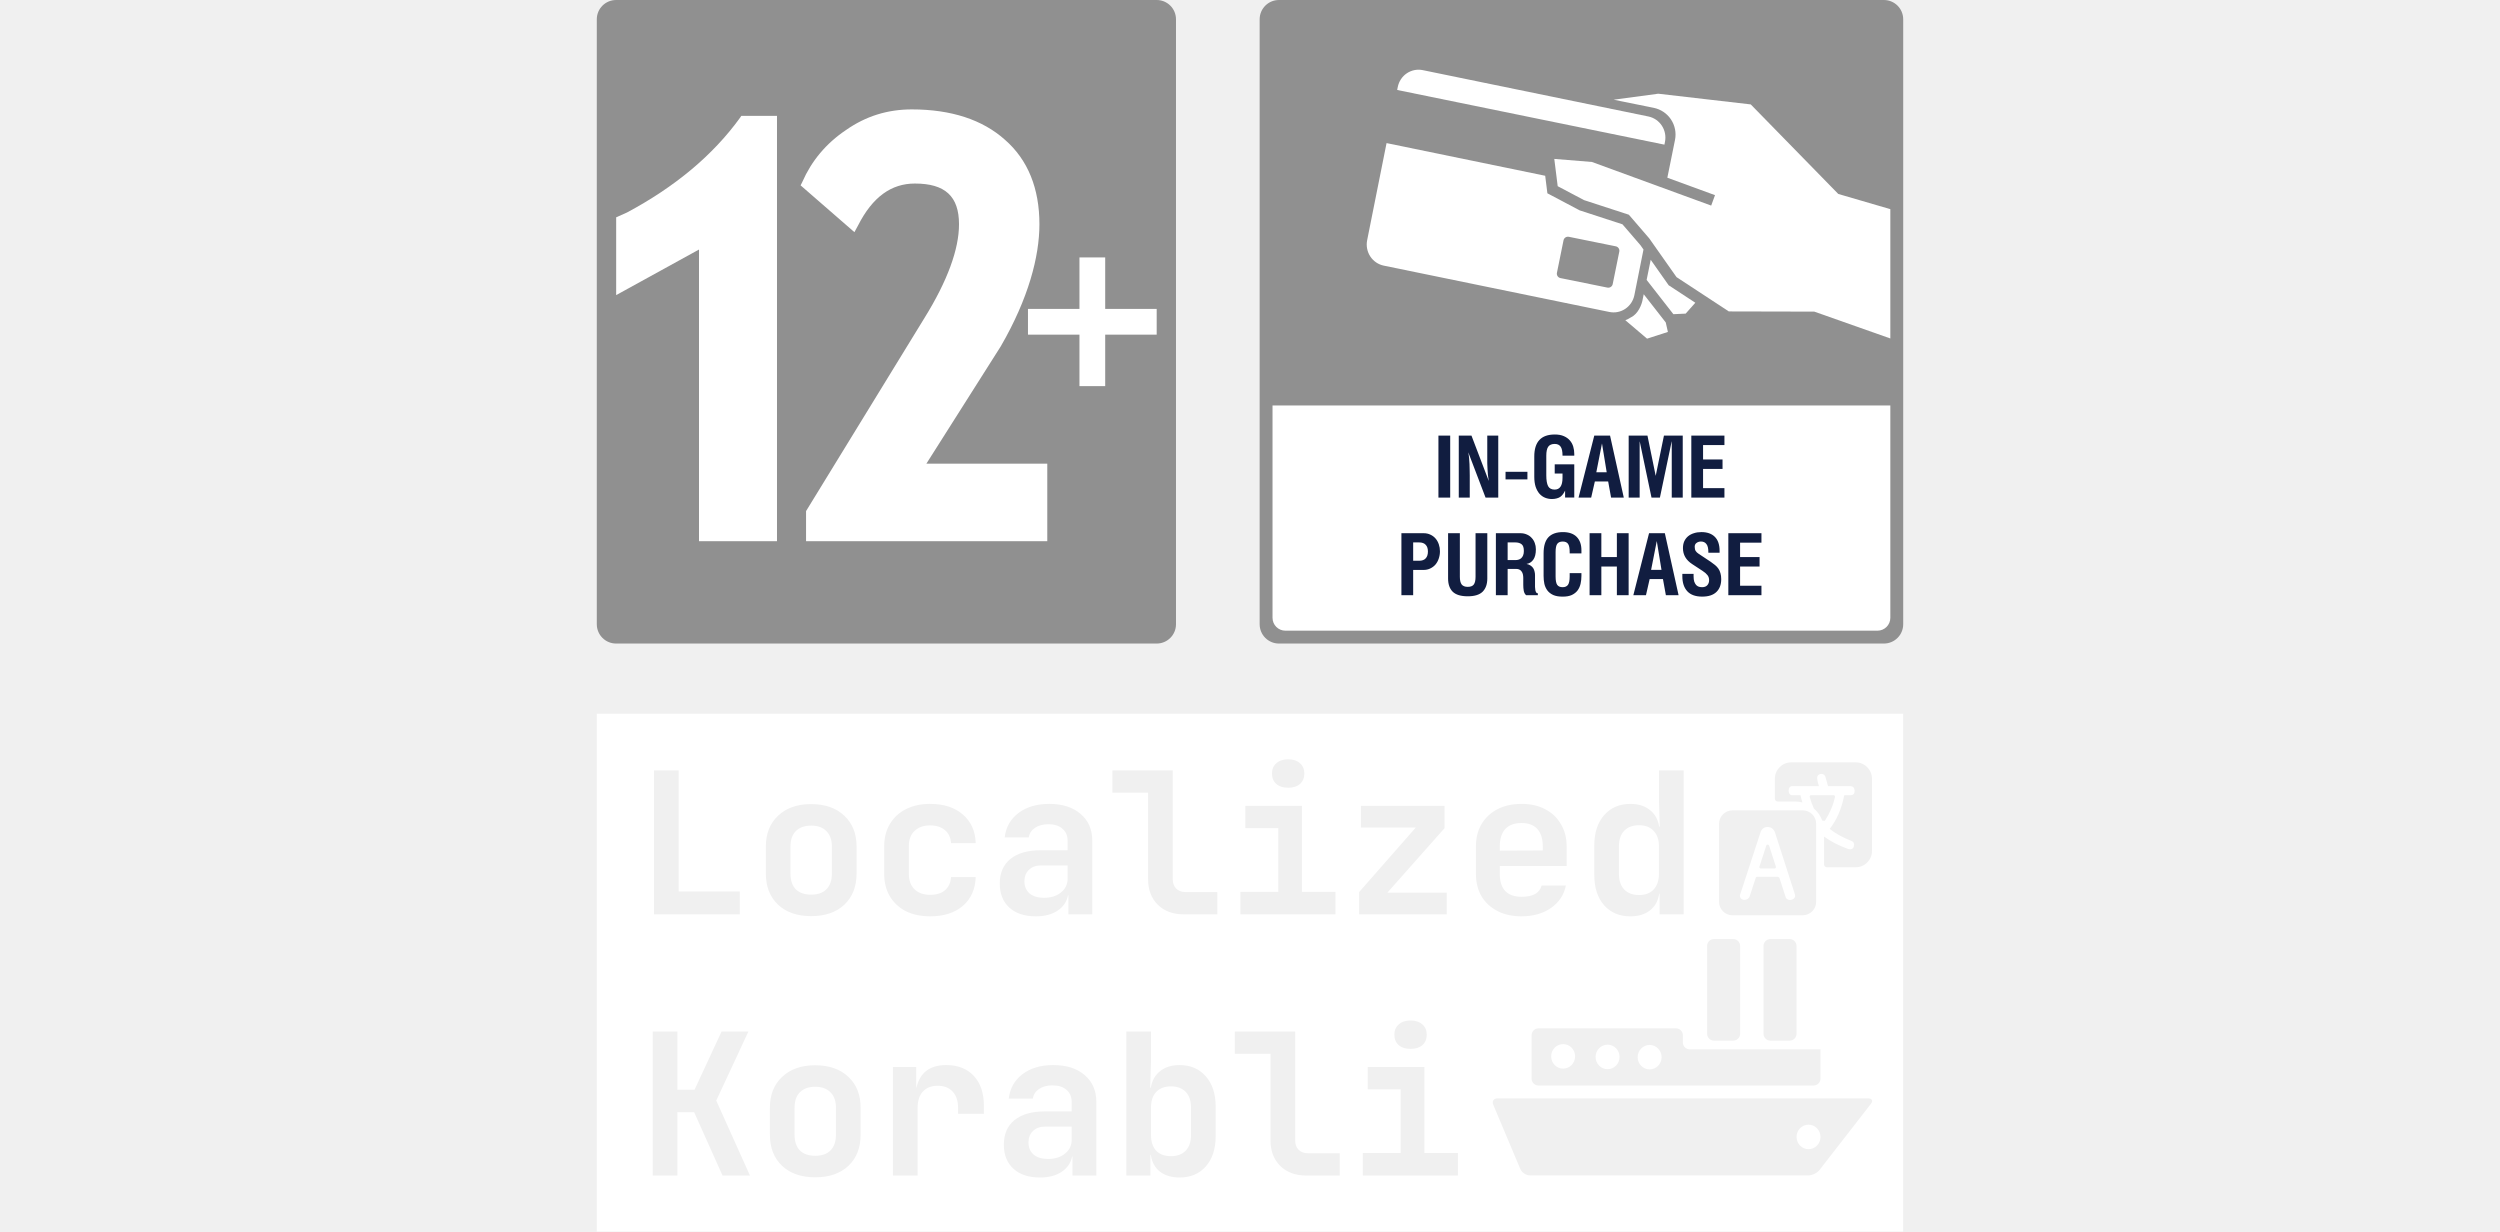
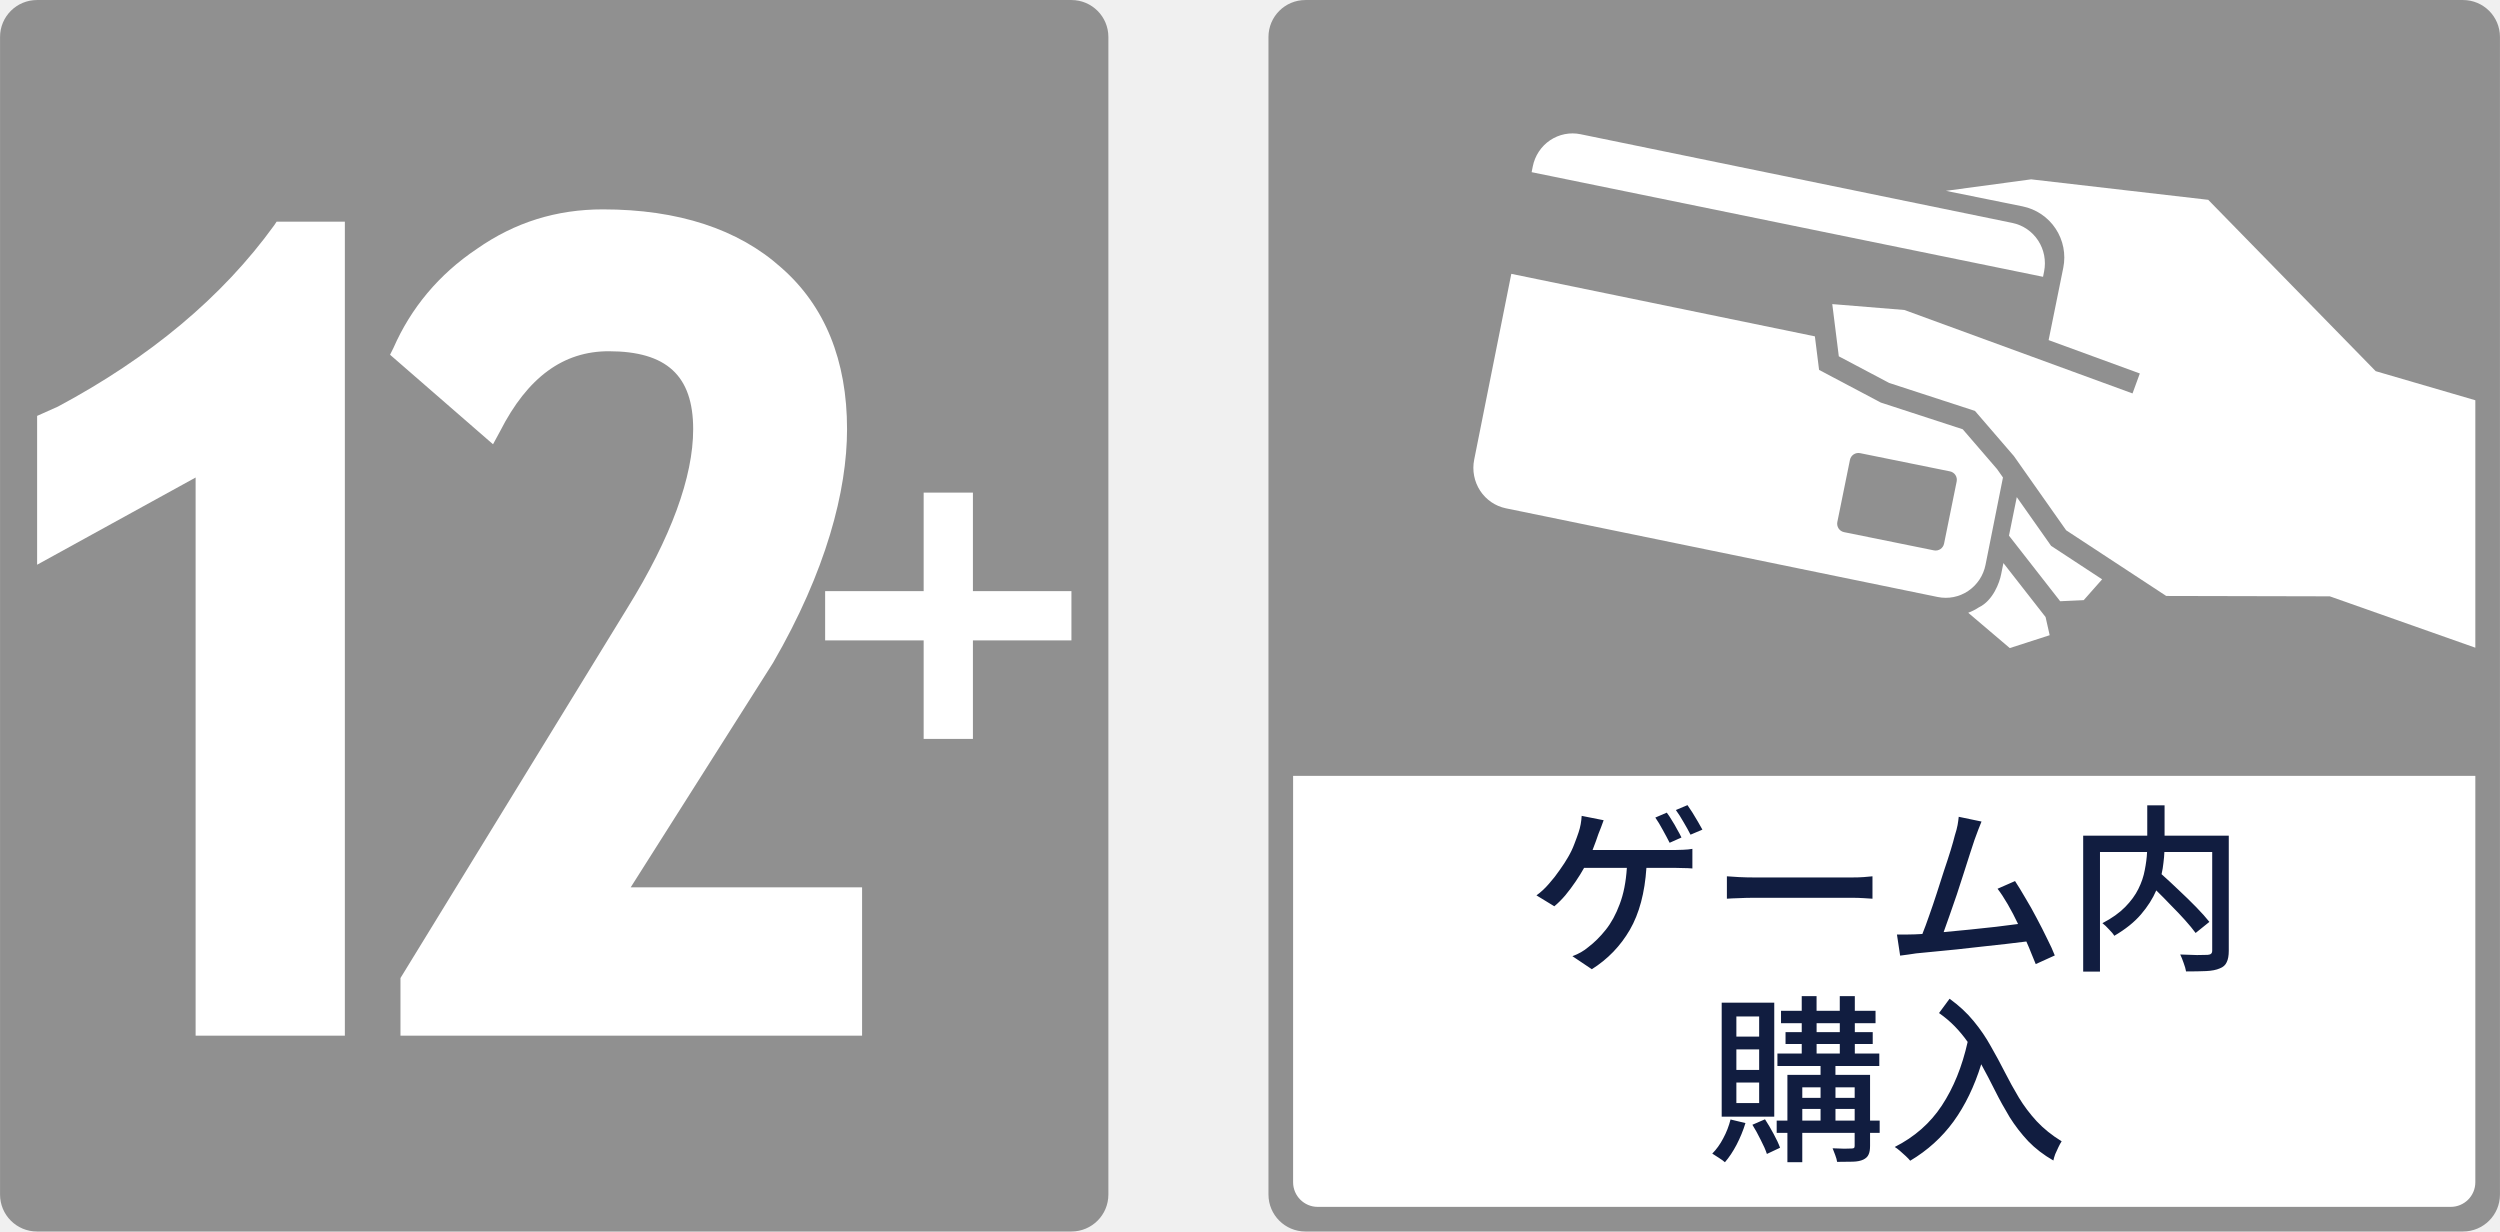
<svg xmlns="http://www.w3.org/2000/svg" width="203" height="100" viewBox="0 0 203 100" fill="none" version="1.1" id="svg40">
  <defs id="defs38">
    <clipPath id="clip0_710_1225">
      <rect width="90" height="100" fill="white" id="rect32" />
    </clipPath>
    <clipPath id="clip1_710_1225">
      <rect width="100" height="100" fill="white" transform="translate(103)" id="rect35" />
    </clipPath>
  </defs>
-   <g id="g684" transform="translate(48.45981)">
-     <g clip-path="url(#clip0_710_1225)" id="g10" transform="scale(0.5225635)">
+   <g id="g684" transform="translate(0.7448017,0.001759)">
+     <g clip-path="url(#clip0_710_1225)" id="g10" transform="matrix(0.9999648,0,0,0.9999648,-0.7412309,0)">
      <rect width="90" height="100" rx="3" fill="#000000" fill-opacity="0.4" id="rect2" x="0" y="0" />
      <path d="m 63.424,21.721 c 3.57,3.116 5.355,7.554 5.355,13.126 0,5.005 -1.691,11.52 -6.013,18.98 L 51.211,72.052 H 70 V 84.1 H 32.516 V 79.417 L 50.929,49.389 c 3.57,-5.76 5.355,-10.67 5.355,-14.542 0,-4.344 -2.161,-6.327 -6.858,-6.327 -3.664,0 -6.576,2.077 -8.831,6.516 l -0.564,1.039 -8.361,-7.271 0.282,-0.567 C 33.361,25.026 35.616,22.288 38.716,20.211 41.816,18.039 45.198,17 48.956,17 c 6.106,0 10.992,1.605 14.468,4.721 z" fill="#ffffff" id="path4" />
      <path d="M 4.702,33.014 C 12.123,29.048 18.042,24.138 22.269,18.283 L 22.457,18 h 5.543 V 84.1 H 15.881 V 38.774 L 3.01,45.856 V 33.77 Z" fill="#ffffff" id="path6" />
      <path d="m 79,40 h -4 v 8 h -8 v 4 h 8 v 8 h 4 v -8 h 8 v -4 h -8 z" fill="#ffffff" id="path8" />
    </g>
-     <g clip-path="url(#clip1_710_1225)" id="g30" transform="scale(0.5225635)">
+     <g clip-path="url(#clip1_710_1225)" id="g30" transform="matrix(0.9999648,0,0,0.9999648,-0.7412309,0)">
      <rect x="103" width="100" height="100" rx="3" fill="#000000" fill-opacity="0.4" id="rect12" y="0" />
      <path fill-rule="evenodd" clip-rule="evenodd" d="m 105,63 h 96 v 33 c 0,1.105 -0.895,2 -2,2 h -92 c -1.105,0 -2,-0.895 -2,-2 z" fill="#ffffff" id="path14" />
      <path d="m 124.369,13.979 0.092,-0.462 c 0.085,-0.431 0.253,-0.841 0.494,-1.206 0.241,-0.365 0.551,-0.678 0.912,-0.922 0.361,-0.243 0.765,-0.412 1.19,-0.496 0.425,-0.084 0.862,-0.083 1.287,0.005 l 35.066,7.204 c 0.856,0.176 1.607,0.69 2.09,1.429 0.483,0.739 0.656,1.642 0.483,2.512 l -0.086,0.433 z" fill="#ffffff" id="path16" />
      <path fill-rule="evenodd" clip-rule="evenodd" d="m 122.719,22.235 -3.016,15.096 c -0.172,0.87 0.002,1.773 0.484,2.513 0.483,0.739 1.235,1.254 2.091,1.43 l 35.066,7.202 c 0.424,0.087 0.861,0.089 1.286,0.005 0.424,-0.084 0.828,-0.252 1.189,-0.495 0.361,-0.243 0.67,-0.555 0.912,-0.919 0.242,-0.364 0.41,-0.773 0.496,-1.204 l 1.416,-7.092 -0.476,-0.677 -2.791,-3.238 -6.649,-2.167 -5.016,-2.653 -0.341,-2.725 z m 26.474,20.153 1.025,-5.047 c 0.037,-0.181 0.144,-0.341 0.298,-0.443 0.154,-0.102 0.342,-0.139 0.524,-0.103 l 7.299,1.48 c 0.09,0.018 0.176,0.054 0.252,0.105 0.076,0.051 0.141,0.117 0.191,0.193 0.051,0.076 0.086,0.162 0.103,0.252 0.017,0.09 0.017,0.182 -0.002,0.272 l -1.023,5.047 c -0.037,0.181 -0.144,0.341 -0.298,0.443 -0.154,0.102 -0.342,0.139 -0.524,0.103 l -7.299,-1.48 c -0.182,-0.037 -0.341,-0.144 -0.443,-0.298 -0.102,-0.154 -0.139,-0.343 -0.103,-0.524 z" fill="#ffffff" id="path18" />
      <path d="m 163.765,40.365 -0.634,3.13 4.157,5.325 1.911,-0.088 1.496,-1.69 -4.142,-2.718 z" fill="#ffffff" id="path20" />
      <path d="m 201,32.5 -8.09,-2.362 -13.6,-13.914 -14.38,-1.663 -6.92,0.934 6.222,1.261 c 1.1,0.223 2.067,0.874 2.687,1.81 0.62,0.936 0.844,2.079 0.621,3.179 l -1.19,5.871 7.406,2.709 -0.593,1.621 -18.524,-6.776 -5.857,-0.478 0.531,4.24 4.09,2.163 6.966,2.27 3.161,3.667 4.245,6.028 8.125,5.332 13.281,0.03 11.819,4.171 z" fill="#ffffff" id="path22" />
      <path d="m 166.103,50.105 -3.424,-4.384 -0.184,0.909 c -0.125,0.669 -0.663,2.143 -1.811,2.688 -0.27,0.179 -0.56,0.327 -0.863,0.439 l 3.375,2.867 3.24,-1.045 z" fill="#ffffff" id="path24" />
-       <path id="path1764" d="m 148.848,67.516 c -2.116,0 -3.174,1.139 -3.174,3.414 v 3.146 c 0,0.604 0.071,1.128 0.213,1.572 0.151,0.436 0.351,0.796 0.6,1.08 0.249,0.276 0.538,0.48 0.867,0.613 0.338,0.133 0.688,0.201 1.053,0.201 0.284,0 0.535,-0.032 0.748,-0.094 0.213,-0.053 0.399,-0.134 0.559,-0.24 0.16,-0.116 0.299,-0.254 0.414,-0.414 0.124,-0.169 0.236,-0.354 0.334,-0.559 v 1.08 h 1.426 V 72.156 h -3.039 v 1.426 h 1.213 v 0.641 c 0,0.649 -0.107,1.119 -0.32,1.412 -0.204,0.293 -0.506,0.441 -0.906,0.441 -0.48,0 -0.818,-0.178 -1.014,-0.533 -0.187,-0.364 -0.281,-0.926 -0.281,-1.682 v -3.053 c 0,-0.64 0.099,-1.102 0.295,-1.387 0.204,-0.293 0.543,-0.439 1.014,-0.439 0.418,0 0.724,0.141 0.92,0.426 0.196,0.276 0.293,0.743 0.293,1.4 h 1.826 v -0.266 c 0,-0.391 -0.053,-0.77 -0.16,-1.135 -0.107,-0.364 -0.28,-0.683 -0.52,-0.959 -0.24,-0.284 -0.556,-0.511 -0.947,-0.68 -0.382,-0.169 -0.852,-0.254 -1.412,-0.254 z m -18.068,0.174 v 9.627 h 1.828 v -9.627 z m 3.16,0 v 9.627 h 1.707 v -3.414 c 0,-0.24 -0.005,-0.515 -0.014,-0.826 0,-0.32 -0.008,-0.646 -0.025,-0.975 -0.018,-0.329 -0.042,-0.648 -0.068,-0.959 -0.027,-0.311 -0.066,-0.583 -0.119,-0.814 h 0.014 l 2.666,6.988 h 1.975 v -9.627 h -1.707 v 3.412 0.881 c 0.009,0.302 0.021,0.609 0.039,0.92 0.018,0.311 0.04,0.622 0.066,0.934 0.027,0.302 0.068,0.587 0.121,0.854 h -0.014 l -2.666,-7 z m 21.055,0 -2.441,9.627 h 1.961 l 0.572,-2.508 h 2.066 l 0.455,2.508 h 1.973 l -2.133,-9.627 z m 5.346,0 v 9.627 h 1.707 v -8.707 h 0.014 l 1.826,8.707 h 1.307 l 1.826,-8.721 h 0.014 v 8.721 h 1.707 v -9.627 h -2.92 l -1.281,6.252 -1.279,-6.252 z m 9.734,0 v 9.627 h 5.146 v -1.467 h -3.32 v -2.986 h 3.025 v -1.467 h -3.025 V 69.156 h 3.32 v -1.467 z m -13.881,1.213 0.732,4.48 h -1.613 z m -14.986,4.414 v 1.172 h 3.4 v -1.172 z m 8.912,9.365 c -0.996,0 -1.745,0.267 -2.252,0.801 -0.498,0.533 -0.748,1.368 -0.748,2.506 v 3.508 c 0,0.427 0.041,0.835 0.121,1.227 0.089,0.382 0.245,0.723 0.467,1.025 0.222,0.293 0.524,0.529 0.906,0.707 0.382,0.169 0.876,0.254 1.48,0.254 0.569,0 1.039,-0.085 1.412,-0.254 0.373,-0.178 0.672,-0.414 0.895,-0.707 0.222,-0.302 0.378,-0.648 0.467,-1.039 C 152.956,90.318 153,89.904 153,89.469 v -0.414 h -1.826 v 0.521 c 0,0.622 -0.09,1.058 -0.268,1.307 -0.178,0.24 -0.453,0.359 -0.826,0.359 -0.391,0 -0.671,-0.119 -0.84,-0.359 -0.169,-0.24 -0.254,-0.676 -0.254,-1.307 v -3.801 c 0,-0.604 0.085,-1.026 0.254,-1.266 0.178,-0.24 0.462,-0.361 0.854,-0.361 0.382,-10e-7 0.657,0.121 0.826,0.361 0.169,0.24 0.254,0.661 0.254,1.266 v 0.213 H 153 v -0.479 c 0,-0.889 -0.244,-1.582 -0.732,-2.08 -0.489,-0.498 -1.206,-0.748 -2.148,-0.748 z m 21.494,0 c -0.418,0 -0.8,0.058 -1.146,0.174 -0.347,0.107 -0.648,0.267 -0.906,0.48 -0.249,0.213 -0.446,0.476 -0.588,0.787 -0.133,0.302 -0.199,0.653 -0.199,1.053 0,1.031 0.479,1.858 1.439,2.48 l 1.627,1.066 c 0.338,0.222 0.586,0.439 0.746,0.652 0.169,0.213 0.254,0.476 0.254,0.787 0,0.302 -0.093,0.56 -0.279,0.773 -0.187,0.204 -0.454,0.307 -0.801,0.307 -0.178,0 -0.346,-0.022 -0.506,-0.066 -0.16,-0.053 -0.303,-0.143 -0.428,-0.268 -0.116,-0.133 -0.213,-0.306 -0.293,-0.52 -0.071,-0.222 -0.107,-0.502 -0.107,-0.84 v -0.373 h -1.746 v 0.373 c 0,0.996 0.258,1.774 0.773,2.334 0.516,0.551 1.284,0.826 2.307,0.826 0.969,0 1.701,-0.236 2.199,-0.707 0.507,-0.48 0.762,-1.147 0.762,-2 0,-0.356 -0.041,-0.667 -0.121,-0.934 -0.071,-0.267 -0.178,-0.503 -0.32,-0.707 -0.142,-0.204 -0.315,-0.39 -0.52,-0.559 -0.204,-0.169 -0.431,-0.339 -0.68,-0.508 l -1.867,-1.24 c -0.196,-0.124 -0.346,-0.266 -0.453,-0.426 -0.107,-0.16 -0.16,-0.382 -0.16,-0.666 0,-0.267 0.097,-0.468 0.293,-0.602 0.196,-0.142 0.424,-0.213 0.682,-0.213 0.364,0 0.644,0.129 0.84,0.387 0.204,0.249 0.307,0.667 0.307,1.254 v 0.107 h 1.746 v -0.295 c 0,-0.969 -0.248,-1.697 -0.746,-2.186 -0.489,-0.489 -1.192,-0.734 -2.107,-0.734 z m -46.586,0.174 v 9.627 h 1.826 V 88.562 h 1.6 c 0.391,0 0.742,-0.075 1.053,-0.227 0.32,-0.151 0.592,-0.356 0.814,-0.613 0.222,-0.267 0.39,-0.573 0.506,-0.92 0.124,-0.356 0.188,-0.735 0.188,-1.135 0,-0.382 -0.058,-0.74 -0.174,-1.078 -0.116,-0.347 -0.284,-0.65 -0.506,-0.908 -0.222,-0.258 -0.49,-0.457 -0.801,-0.6 -0.311,-0.151 -0.662,-0.227 -1.053,-0.227 z m 7.252,0 v 7.041 c 0,0.889 0.241,1.573 0.721,2.053 0.489,0.471 1.267,0.707 2.334,0.707 1.067,0 1.84,-0.241 2.32,-0.721 0.48,-0.489 0.719,-1.168 0.719,-2.039 v -7.041 h -1.826 v 6.773 c 0,0.542 -0.09,0.939 -0.268,1.188 -0.178,0.249 -0.492,0.373 -0.945,0.373 -0.436,0 -0.752,-0.124 -0.947,-0.373 -0.187,-0.258 -0.279,-0.654 -0.279,-1.188 v -6.773 z m 7.428,0 v 9.627 h 1.826 v -4.08 h 1.334 c 0.213,0 0.386,0.039 0.52,0.119 0.142,0.071 0.254,0.173 0.334,0.307 0.089,0.124 0.15,0.273 0.186,0.441 0.035,0.169 0.055,0.347 0.055,0.533 v 1.105 c 0,0.311 0.025,0.615 0.078,0.908 0.062,0.293 0.184,0.515 0.361,0.666 h 1.826 v -0.293 c -0.107,0 -0.192,-0.041 -0.254,-0.121 -0.053,-0.089 -0.097,-0.203 -0.133,-0.346 -0.027,-0.151 -0.044,-0.324 -0.053,-0.52 v -0.627 -1.227 c 0,-0.169 -0.022,-0.344 -0.066,-0.521 -0.036,-0.187 -0.103,-0.36 -0.201,-0.52 -0.098,-0.16 -0.232,-0.297 -0.4,-0.412 -0.169,-0.124 -0.386,-0.214 -0.652,-0.268 0.427,-0.062 0.772,-0.276 1.039,-0.641 0.276,-0.373 0.414,-0.919 0.414,-1.639 0,-0.347 -0.058,-0.672 -0.174,-0.975 -0.107,-0.302 -0.265,-0.563 -0.479,-0.785 -0.204,-0.231 -0.46,-0.411 -0.762,-0.535 -0.293,-0.133 -0.627,-0.199 -1,-0.199 z m 14.561,0 v 9.627 h 1.826 v -4.453 h 2.412 v 4.453 h 1.828 v -9.627 h -1.828 V 86.562 h -2.412 v -3.707 z m 9.238,0 -2.439,9.627 h 1.961 l 0.572,-2.506 h 2.066 l 0.453,2.506 h 1.975 l -2.133,-9.627 z m 12.32,0 v 9.627 h 5.146 v -1.467 h -3.32 v -2.986 h 3.027 V 86.562 h -3.027 v -2.24 h 3.32 v -1.467 z m -11.119,1.213 0.732,4.48 h -1.613 z m -37.854,0.215 h 0.92 c 0.462,0 0.805,0.124 1.027,0.373 0.231,0.24 0.346,0.586 0.346,1.039 0,0.462 -0.115,0.818 -0.346,1.066 -0.222,0.249 -0.565,0.373 -1.027,0.373 h -0.92 z m 14.68,0 h 1.188 c 0.409,0 0.733,0.093 0.973,0.279 0.24,0.178 0.359,0.528 0.359,1.053 0,0.276 -0.039,0.507 -0.119,0.693 -0.071,0.178 -0.169,0.321 -0.293,0.428 -0.116,0.107 -0.254,0.182 -0.414,0.227 -0.151,0.044 -0.307,0.066 -0.467,0.066 h -1.227 z" style="font-size:13.333px;font-family:'Source Han Sans CN Bold WH';-inkscape-font-specification:'Source Han Sans CN Bold WH';text-align:center;text-anchor:middle;fill:#111d40" />
+       <path id="path2" style="font-weight:500;font-size:16.884px;font-family:SrcWagon;-inkscape-font-specification:'SrcWagon Medium';text-align:center;text-anchor:middle;fill:#111d40;stroke-width:0.396" d="m 128.049,32.482 -1.044,0.437 c 0.225,0.304 0.453,0.665 0.689,1.081 0.248,0.416 0.458,0.793 0.627,1.131 l 1.065,-0.454 c -0.101,-0.191 -0.234,-0.423 -0.392,-0.693 -0.158,-0.27 -0.318,-0.543 -0.487,-0.813 -0.169,-0.27 -0.323,-0.498 -0.458,-0.689 z m 41.215,0.017 v 2.719 h -5.744 v 12.188 h 1.506 v -10.72 h 4.221 c -0.022,0.518 -0.094,1.055 -0.206,1.617 -0.101,0.563 -0.292,1.129 -0.574,1.692 -0.27,0.552 -0.662,1.088 -1.18,1.617 -0.518,0.529 -1.198,1.013 -2.042,1.452 0.18,0.135 0.376,0.321 0.59,0.557 0.225,0.225 0.384,0.416 0.474,0.574 1.002,-0.585 1.801,-1.225 2.397,-1.923 0.597,-0.698 1.051,-1.414 1.366,-2.146 0.45,0.439 0.894,0.892 1.333,1.353 0.45,0.45 0.868,0.889 1.25,1.316 0.383,0.428 0.697,0.809 0.945,1.147 l 1.234,-0.994 c -0.304,-0.383 -0.696,-0.825 -1.18,-1.32 -0.484,-0.495 -1.004,-1.001 -1.556,-1.518 -0.54,-0.518 -1.056,-0.997 -1.551,-1.436 0.079,-0.349 0.135,-0.69 0.169,-1.027 0.045,-0.338 0.071,-0.657 0.083,-0.961 h 4.287 v 8.83 c 0,0.135 -0.032,0.228 -0.099,0.285 -0.056,0.056 -0.159,0.092 -0.305,0.103 -0.158,0.011 -0.477,0.017 -0.961,0.017 -0.473,-0.011 -0.973,-0.027 -1.502,-0.05 0.101,0.203 0.2,0.45 0.301,0.743 0.113,0.304 0.189,0.562 0.223,0.776 0.709,0 1.308,-0.011 1.803,-0.033 0.507,-0.023 0.913,-0.104 1.217,-0.239 0.304,-0.113 0.51,-0.298 0.623,-0.557 0.124,-0.248 0.186,-0.588 0.186,-1.027 V 35.218 h -5.756 v -2.719 z m -43.072,0.656 -1.027,0.441 c 0.214,0.304 0.436,0.675 0.673,1.114 0.236,0.428 0.442,0.809 0.611,1.147 l 1.06,-0.474 c -0.101,-0.214 -0.23,-0.456 -0.388,-0.726 -0.146,-0.281 -0.302,-0.55 -0.47,-0.809 -0.158,-0.27 -0.312,-0.502 -0.458,-0.693 z m -7.629,0.289 c -0.011,0.236 -0.042,0.484 -0.087,0.743 -0.045,0.248 -0.107,0.49 -0.186,0.726 -0.101,0.304 -0.23,0.659 -0.388,1.065 -0.146,0.394 -0.332,0.781 -0.557,1.164 -0.191,0.338 -0.439,0.719 -0.743,1.147 -0.293,0.428 -0.618,0.845 -0.978,1.25 -0.349,0.405 -0.72,0.75 -1.114,1.032 l 1.601,0.978 c 0.326,-0.27 0.656,-0.595 0.982,-0.978 0.326,-0.394 0.63,-0.801 0.912,-1.217 0.293,-0.428 0.551,-0.845 0.776,-1.25 h 3.833 c -0.079,1.261 -0.295,2.348 -0.644,3.26 -0.338,0.912 -0.755,1.675 -1.25,2.294 -0.495,0.619 -1.016,1.139 -1.568,1.556 -0.394,0.338 -0.868,0.606 -1.419,0.809 l 1.741,1.168 c 1.429,-0.9 2.564,-2.08 3.408,-3.532 0.844,-1.463 1.339,-3.314 1.485,-5.554 h 2.533 c 0.18,0 0.422,0.005 0.726,0.017 0.304,0 0.592,0.015 0.862,0.037 v -1.758 c -0.236,0.045 -0.514,0.071 -0.829,0.083 -0.304,0.011 -0.557,0.021 -0.759,0.021 h -7.361 c 0.101,-0.259 0.199,-0.516 0.289,-0.763 0.09,-0.248 0.168,-0.47 0.235,-0.673 0.068,-0.18 0.145,-0.38 0.235,-0.594 0.09,-0.225 0.168,-0.437 0.235,-0.64 z m 33.801,0.083 c -0.022,0.236 -0.058,0.484 -0.103,0.743 -0.045,0.248 -0.128,0.566 -0.252,0.949 -0.079,0.326 -0.203,0.765 -0.371,1.316 -0.169,0.552 -0.369,1.16 -0.594,1.824 -0.214,0.664 -0.431,1.345 -0.656,2.042 -0.225,0.698 -0.452,1.363 -0.677,1.993 -0.214,0.619 -0.415,1.165 -0.607,1.638 -0.113,0.011 -0.226,0.017 -0.338,0.017 -0.113,0 -0.221,0.005 -0.322,0.017 -0.236,0.011 -0.505,0.017 -0.809,0.017 h -0.809 l 0.285,1.89 0.743,-0.099 c 0.259,-0.045 0.491,-0.081 0.693,-0.103 0.416,-0.034 0.938,-0.085 1.568,-0.153 0.642,-0.068 1.331,-0.135 2.063,-0.202 0.743,-0.079 1.496,-0.162 2.261,-0.252 0.765,-0.09 1.492,-0.172 2.179,-0.239 0.687,-0.079 1.289,-0.151 1.807,-0.219 0.169,0.371 0.319,0.732 0.454,1.081 0.146,0.349 0.275,0.663 0.388,0.945 l 1.708,-0.776 c -0.169,-0.439 -0.401,-0.944 -0.693,-1.518 -0.281,-0.585 -0.591,-1.193 -0.928,-1.824 -0.326,-0.63 -0.666,-1.233 -1.015,-1.807 -0.338,-0.585 -0.647,-1.091 -0.928,-1.518 l -1.568,0.689 c 0.281,0.36 0.585,0.824 0.912,1.386 0.326,0.563 0.636,1.155 0.928,1.774 -0.563,0.079 -1.228,0.162 -1.993,0.252 -0.765,0.079 -1.554,0.162 -2.364,0.252 -0.81,0.079 -1.583,0.155 -2.315,0.223 0.158,-0.428 0.338,-0.937 0.541,-1.523 0.214,-0.597 0.43,-1.215 0.644,-1.857 0.214,-0.653 0.42,-1.292 0.623,-1.923 0.214,-0.642 0.399,-1.223 0.557,-1.741 0.169,-0.518 0.303,-0.926 0.404,-1.23 0.124,-0.349 0.237,-0.653 0.338,-0.912 0.101,-0.27 0.199,-0.512 0.289,-0.726 z m -20.783,5.335 v 2.009 c 0.281,-0.023 0.638,-0.038 1.077,-0.05 0.45,-0.023 0.898,-0.033 1.337,-0.033 h 8.83 c 0.349,0 0.69,0.01 1.027,0.033 0.349,0.023 0.611,0.038 0.78,0.05 v -2.009 c -0.203,0.011 -0.465,0.036 -0.78,0.07 -0.304,0.023 -0.645,0.033 -1.027,0.033 h -8.83 c -0.428,0 -0.875,-0.01 -1.337,-0.033 -0.45,-0.034 -0.807,-0.059 -1.077,-0.07 z m 6.709,10.74 v 1.316 h -1.857 v 1.114 h 1.857 v 0.796 h -1.452 v 1.065 h 1.452 v 0.858 h -2.179 v 1.114 h 3.866 v 0.796 h -2.971 v 4.101 h -0.961 v 1.098 h 0.961 v 2.632 h 1.333 v -2.632 h 4.695 v 1.147 c 0,0.095 -0.016,0.162 -0.045,0.198 l -0.004,0.004 c -0.034,0.034 -0.11,0.054 -0.223,0.054 -0.113,0.011 -0.33,0.017 -0.656,0.017 -0.326,-0.011 -0.677,-0.026 -1.048,-0.037 0.079,0.18 0.156,0.386 0.235,0.611 0.09,0.236 0.147,0.438 0.169,0.607 0.563,0 1.037,-0.005 1.419,-0.017 0.383,-0.011 0.692,-0.073 0.928,-0.186 0.236,-0.113 0.396,-0.267 0.474,-0.458 0.09,-0.18 0.132,-0.438 0.132,-0.776 v -1.164 h 0.862 V 60.763 h -0.862 v -4.101 h -3.103 v -0.796 h 3.932 v -1.114 h -2.195 v -0.858 h 1.605 v -1.065 h -1.605 v -0.796 h 1.857 v -1.114 h -1.857 v -1.316 h -1.349 v 1.316 h -2.08 v -1.316 z m 13.253,0.235 -0.945,1.283 c 0.529,0.371 1.003,0.773 1.419,1.201 0.416,0.428 0.798,0.891 1.147,1.386 -0.495,2.217 -1.268,4.119 -2.315,5.706 -1.036,1.576 -2.443,2.813 -4.221,3.713 0.135,0.079 0.294,0.197 0.474,0.355 0.18,0.158 0.355,0.313 0.524,0.47 0.169,0.158 0.298,0.296 0.388,0.408 1.553,-0.923 2.847,-2.097 3.883,-3.515 1.036,-1.429 1.865,-3.141 2.484,-5.133 0.428,0.777 0.841,1.57 1.246,2.381 0.405,0.81 0.842,1.599 1.304,2.364 0.473,0.754 1.024,1.47 1.655,2.146 0.642,0.664 1.394,1.242 2.261,1.737 0.034,-0.169 0.09,-0.36 0.169,-0.574 0.09,-0.203 0.183,-0.409 0.285,-0.623 0.101,-0.214 0.199,-0.389 0.289,-0.524 -0.878,-0.54 -1.626,-1.143 -2.245,-1.807 -0.608,-0.664 -1.138,-1.366 -1.589,-2.108 -0.45,-0.754 -0.873,-1.522 -1.267,-2.298 -0.394,-0.777 -0.811,-1.545 -1.25,-2.311 -0.428,-0.777 -0.938,-1.528 -1.535,-2.249 -0.585,-0.72 -1.307,-1.39 -2.162,-2.009 z m -20.428,0.355 V 60.408 h 4.712 V 50.192 Z m 1.316,1.234 h 2.042 v 1.807 h -2.042 z m 7.192,0.607 h 2.08 v 0.796 h -2.08 z m 0,1.861 h 2.08 v 0.858 h -2.08 z m -7.192,0.487 h 2.042 v 1.84 h -2.042 z m 0,2.971 h 2.042 v 1.84 h -2.042 z m 5.909,0.425 h 1.638 v 0.945 h -1.638 z m 2.975,0 h 1.721 v 0.945 h -1.721 z m -2.975,1.939 h 1.638 v 1.048 h -1.638 z m 2.975,0 h 1.721 v 1.048 h -1.721 z m -6.317,0.928 -1.131,0.491 c 0.248,0.394 0.495,0.843 0.743,1.349 0.259,0.495 0.444,0.918 0.557,1.267 l 1.18,-0.557 c -0.124,-0.349 -0.315,-0.761 -0.574,-1.234 -0.259,-0.484 -0.517,-0.922 -0.776,-1.316 z m -3.09,0.017 c -0.146,0.585 -0.363,1.151 -0.656,1.692 -0.281,0.54 -0.611,0.994 -0.982,1.366 0.146,0.09 0.341,0.214 0.578,0.371 0.248,0.158 0.433,0.292 0.557,0.404 0.371,-0.428 0.717,-0.949 1.044,-1.568 0.326,-0.63 0.594,-1.279 0.796,-1.943 z" transform="matrix(0.9058427,0,0,0.9058427,21.03315,35.95383)" />
    </g>
-     <path id="path1368" style="font-weight:bold;font-size:4.939px;font-family:'JetBrains Mono';-inkscape-font-specification:'JetBrains Mono Bold';text-align:center;text-anchor:middle;fill:#ffffff;stroke-width:0.858" d="M 0,57.956 V 100 H 106.075 V 57.956 Z m 56.138,3.7 c 0.406,0 0.727,0.108 0.962,0.322 0.235,0.203 0.352,0.479 0.352,0.831 0,0.352 -0.117,0.636 -0.352,0.85 -0.235,0.203 -0.556,0.305 -0.962,0.305 -0.406,0 -0.725,-0.102 -0.96,-0.305 C 54.943,63.446 54.825,63.162 54.825,62.809 c 0,-0.352 0.117,-0.628 0.352,-0.831 0.235,-0.214 0.555,-0.322 0.96,-0.322 z m 40.847,0.246 h 5.234 c 0.729,0 1.325,0.596 1.327,1.326 v 5.871 c 0,0.729 -0.595,1.324 -1.324,1.324 h -2.334 c -0.13,0 -0.236,-0.104 -0.236,-0.236 v -2.257 c 0.581,0.416 1.234,0.752 1.959,1.006 0.229,0.07 0.383,0.007 0.459,-0.184 0.06,-0.247 -0.008,-0.404 -0.208,-0.474 -0.707,-0.28 -1.29,-0.603 -1.75,-0.972 0.569,-0.719 0.961,-1.619 1.175,-2.707 0,-0.019 0.03,-0.027 0.092,-0.027 h 0.459 c 0.198,-0.018 0.3,-0.14 0.3,-0.369 -0.014,-0.229 -0.122,-0.35 -0.322,-0.369 h -1.842 c -0.017,-0.07 -0.047,-0.183 -0.092,-0.342 -0.062,-0.21 -0.108,-0.369 -0.139,-0.474 -0.091,-0.159 -0.236,-0.213 -0.436,-0.159 -0.169,0.07 -0.239,0.202 -0.208,0.394 0.014,0.159 0.061,0.353 0.137,0.58 H 97.028 c -0.155,0.018 -0.239,0.142 -0.253,0.369 0.015,0.229 0.099,0.352 0.253,0.369 h 0.712 c 0.045,0.202 0.098,0.397 0.156,0.588 -0.187,-0.05 -0.382,-0.074 -0.582,-0.074 h -1.418 c -0.13,0 -0.236,-0.104 -0.236,-0.236 v -1.621 c 0,-0.729 0.595,-1.324 1.324,-1.324 z M 4.645,62.555 h 2.001 v 9.834 h 4.966 v 1.857 H 4.645 Z m 37.222,0 h 4.9 v 8.84 c 0,0.31 0.092,0.56 0.273,0.752 0.192,0.192 0.449,0.288 0.769,0.288 h 2.577 v 1.81 h -2.722 c -0.876,0 -1.581,-0.261 -2.115,-0.784 -0.523,-0.523 -0.784,-1.212 -0.784,-2.066 v -7.03 h -2.899 z m 44.382,0 h 2.003 v 11.691 h -1.954 v -1.681 h -0.032 c -0.085,0.587 -0.336,1.04 -0.752,1.361 -0.406,0.32 -0.936,0.481 -1.587,0.481 -0.886,0 -1.596,-0.299 -2.13,-0.897 -0.534,-0.609 -0.801,-1.431 -0.801,-2.467 v -2.386 c 0,-1.036 0.267,-1.858 0.801,-2.467 0.534,-0.609 1.244,-0.913 2.13,-0.913 0.651,0 1.181,0.167 1.587,0.498 0.406,0.32 0.656,0.767 0.752,1.344 h 0.047 l -0.064,-2.098 z m 12.353,2.014 h 1.828 c 0.072,0 0.127,0.068 0.111,0.142 -0.148,0.68 -0.423,1.328 -0.825,1.944 -0.134,-0.017 -0.076,-0.01 -0.21,-0.027 -0.136,-0.375 -0.367,-0.706 -0.662,-0.964 -0.012,-0.012 -0.022,-0.026 -0.029,-0.04 -0.134,-0.293 -0.242,-0.596 -0.327,-0.912 -0.018,-0.072 0.036,-0.144 0.112,-0.144 z M 27.068,65.276 c 1.11,0 1.996,0.288 2.658,0.865 0.662,0.566 1.01,1.34 1.042,2.323 h -2.003 c -0.032,-0.459 -0.197,-0.812 -0.496,-1.057 -0.299,-0.256 -0.7,-0.384 -1.202,-0.384 -0.534,0 -0.956,0.15 -1.265,0.449 -0.31,0.288 -0.464,0.704 -0.464,1.249 v 2.227 c 0,0.545 0.155,0.966 0.464,1.265 0.31,0.299 0.731,0.447 1.265,0.447 0.513,0 0.913,-0.123 1.202,-0.369 0.299,-0.256 0.464,-0.613 0.496,-1.073 h 2.003 c -0.032,0.982 -0.38,1.761 -1.042,2.338 -0.662,0.566 -1.547,0.85 -2.658,0.85 -0.747,0 -1.405,-0.138 -1.971,-0.416 -0.555,-0.288 -0.987,-0.689 -1.297,-1.202 -0.31,-0.523 -0.464,-1.137 -0.464,-1.842 v -2.21 c 0,-0.705 0.155,-1.314 0.464,-1.827 0.31,-0.523 0.742,-0.924 1.297,-1.202 0.566,-0.288 1.223,-0.432 1.971,-0.432 z m 9.673,0 c 1.068,0 1.917,0.273 2.547,0.818 0.63,0.534 0.945,1.26 0.945,2.179 v 5.973 h -1.937 v -1.537 h -0.034 c -0.107,0.523 -0.395,0.939 -0.865,1.249 -0.459,0.299 -1.04,0.449 -1.745,0.449 -0.908,0 -1.624,-0.234 -2.147,-0.704 -0.523,-0.48 -0.784,-1.132 -0.784,-1.954 0,-0.865 0.288,-1.533 0.865,-2.003 0.587,-0.47 1.404,-0.706 2.45,-0.706 h 2.194 v -0.752 c 0,-0.427 -0.138,-0.757 -0.416,-0.992 -0.278,-0.246 -0.657,-0.369 -1.138,-0.369 -0.438,0 -0.801,0.096 -1.089,0.288 -0.288,0.192 -0.459,0.453 -0.513,0.784 H 33.121 c 0.096,-0.833 0.471,-1.495 1.123,-1.986 0.651,-0.491 1.483,-0.737 2.497,-0.737 z m 38.345,0 c 0.737,0 1.378,0.144 1.922,0.432 0.555,0.288 0.981,0.695 1.28,1.218 0.31,0.513 0.464,1.116 0.464,1.81 v 1.585 h -5.43 v 0.625 c 0,1.249 0.593,1.874 1.778,1.874 0.918,0 1.459,-0.305 1.619,-0.913 h 1.969 c -0.149,0.758 -0.555,1.368 -1.217,1.827 -0.651,0.448 -1.447,0.672 -2.386,0.672 -0.747,0 -1.399,-0.144 -1.954,-0.432 -0.555,-0.288 -0.987,-0.689 -1.297,-1.202 -0.299,-0.523 -0.449,-1.131 -0.449,-1.825 v -2.21 c 0,-0.694 0.15,-1.297 0.449,-1.81 0.31,-0.523 0.742,-0.93 1.297,-1.218 0.555,-0.288 1.207,-0.432 1.954,-0.432 z m -57.782,0.017 c 0.035,-6.17e-4 0.07,0 0.106,0 1.132,0 2.028,0.315 2.69,0.945 0.662,0.619 0.994,1.452 0.994,2.499 v 2.194 c 0,1.057 -0.332,1.901 -0.994,2.531 -0.662,0.619 -1.558,0.928 -2.69,0.928 -1.132,0 -2.029,-0.309 -2.691,-0.928 -0.662,-0.63 -0.992,-1.473 -0.992,-2.531 v -2.179 c 0,-1.057 0.33,-1.894 0.992,-2.514 0.641,-0.61 1.504,-0.926 2.586,-0.945 z m 35.357,0.144 h 4.597 v 6.983 h 2.723 v 1.825 h -7.719 v -1.825 h 3.075 v -5.173 h -2.676 z m 9.386,0 h 6.791 v 1.81 l -4.644,5.237 h 4.821 v 1.761 h -7.112 v -1.81 l 4.597,-5.237 h -4.453 z m 30.169,0.364 h 5.708 c 0.599,0 1.088,0.488 1.088,1.088 v 6.343 c 0,0.597 -0.49,1.088 -1.088,1.088 h -5.708 c -0.597,0 -1.088,-0.49 -1.088,-1.088 v -6.343 c 0,-0.597 0.49,-1.088 1.088,-1.088 z m -17.131,1.029 c -0.587,0 -1.03,0.167 -1.329,0.498 -0.288,0.331 -0.434,0.801 -0.434,1.409 v 0.335 l 3.492,-0.015 v -0.337 c 0,-0.609 -0.144,-1.072 -0.432,-1.393 -0.288,-0.331 -0.721,-0.498 -1.297,-0.498 z m 9.546,0.178 c -0.513,0 -0.913,0.148 -1.202,0.447 -0.288,0.299 -0.432,0.727 -0.432,1.282 v 2.21 c 0,0.555 0.144,0.981 0.432,1.28 0.288,0.299 0.689,0.449 1.202,0.449 0.513,0 0.907,-0.15 1.185,-0.449 0.288,-0.31 0.432,-0.736 0.432,-1.28 v -2.21 c 0,-0.545 -0.144,-0.966 -0.432,-1.265 -0.278,-0.31 -0.672,-0.464 -1.185,-0.464 z m -67.222,0.032 c -0.534,0 -0.951,0.148 -1.25,0.447 -0.288,0.288 -0.432,0.71 -0.432,1.265 v 2.179 c 0,0.555 0.144,0.983 0.432,1.282 0.299,0.288 0.716,0.432 1.25,0.432 0.534,0 0.945,-0.144 1.233,-0.432 0.299,-0.299 0.447,-0.727 0.447,-1.282 v -2.179 c 0,-0.555 -0.148,-0.977 -0.447,-1.265 -0.288,-0.299 -0.7,-0.447 -1.233,-0.447 z m 77.667,0.109 c -0.27,0 -0.466,0.135 -0.571,0.401 l -1.636,5.002 c -0.078,0.161 -0.047,0.275 -0.01,0.339 0.033,0.062 0.106,0.144 0.246,0.171 0.095,0.023 0.191,0.007 0.29,-0.04 0.097,-0.047 0.166,-0.118 0.209,-0.211 l 0.499,-1.523 c 0.018,-0.056 0.069,-0.092 0.129,-0.092 h 1.634 c 0.08,0 0.153,0.053 0.178,0.129 l 0.479,1.488 c 0.017,0.076 0.064,0.172 0.199,0.23 0.054,0.023 0.109,0.034 0.169,0.034 0.033,0 0.069,-0.002 0.104,-0.01 0.099,-0.021 0.182,-0.07 0.241,-0.142 0.07,-0.084 0.088,-0.193 0.049,-0.308 l -1.629,-5.064 -0.007,-0.013 c -0.113,-0.247 -0.31,-0.381 -0.57,-0.387 z m 0,1.431 c 0.048,2.26e-4 0.096,0.028 0.114,0.082 l 0.551,1.703 c 0.025,0.078 -0.034,0.156 -0.114,0.156 h -1.108 c -0.082,0 -0.139,-0.078 -0.112,-0.156 l 0.555,-1.703 c 0.018,-0.055 0.066,-0.082 0.114,-0.082 z M 36.069,70.274 c -0.406,0 -0.731,0.117 -0.977,0.352 -0.246,0.235 -0.369,0.546 -0.369,0.93 0,0.416 0.14,0.747 0.417,0.992 0.288,0.235 0.677,0.354 1.168,0.354 0.566,0 1.025,-0.144 1.378,-0.432 0.363,-0.288 0.545,-0.662 0.545,-1.121 v -1.074 z m 54.646,5.979 h 1.565 c 0.307,0 0.558,0.251 0.558,0.558 v 7.131 c 0,0.307 -0.251,0.558 -0.558,0.558 h -1.565 c -0.307,0 -0.558,-0.251 -0.558,-0.558 v -7.131 c 0,-0.307 0.251,-0.558 0.558,-0.558 z m 4.58,0 h 1.565 c 0.307,0 0.558,0.251 0.558,0.558 v 7.131 c 0,0.307 -0.251,0.558 -0.558,0.558 h -1.565 c -0.307,0 -0.558,-0.251 -0.558,-0.558 v -7.131 c 0,-0.307 0.251,-0.558 0.558,-0.558 z m -29.218,6.611 c 0.406,0 0.725,0.107 0.96,0.32 0.235,0.203 0.354,0.481 0.354,0.833 0,0.352 -0.119,0.636 -0.354,0.85 -0.235,0.203 -0.555,0.303 -0.96,0.303 -0.406,0 -0.725,-0.1 -0.96,-0.303 -0.235,-0.214 -0.354,-0.497 -0.354,-0.85 0,-0.352 0.119,-0.63 0.354,-0.833 0.235,-0.214 0.555,-0.32 0.96,-0.32 z m 10.387,0.638 h 11.168 c 0.307,0 0.556,0.251 0.556,0.558 v 0.588 c 0,0.307 0.251,0.558 0.558,0.558 h 10.617 v 2.38 c 0,0.307 -0.251,0.558 -0.558,0.558 H 76.464 c -0.307,0 -0.558,-0.251 -0.558,-0.558 v -3.526 c 0,-0.307 0.251,-0.558 0.558,-0.558 z M 4.542,83.761 h 2.001 v 4.726 h 1.394 l 2.194,-4.726 h 2.179 l -2.611,5.606 2.738,6.087 h -2.226 L 7.905,90.312 H 6.543 V 95.453 H 4.542 Z m 38.456,0 h 2.003 v 2.467 l -0.065,2.098 h 0.049 c 0.096,-0.577 0.347,-1.025 0.752,-1.346 0.406,-0.331 0.934,-0.496 1.585,-0.496 0.886,0 1.596,0.305 2.13,0.913 0.534,0.609 0.801,1.429 0.801,2.465 v 2.388 c 0,1.036 -0.267,1.857 -0.801,2.465 -0.534,0.598 -1.244,0.898 -2.13,0.898 -0.651,0 -1.184,-0.161 -1.6,-0.481 -0.406,-0.32 -0.652,-0.775 -0.737,-1.362 h -0.032 v 1.683 h -1.954 z m 8.808,0 h 4.902 v 8.842 c 0,0.31 0.09,0.56 0.272,0.752 0.192,0.192 0.449,0.288 0.769,0.288 h 2.579 v 1.81 h -2.723 c -0.876,0 -1.579,-0.261 -2.113,-0.784 -0.523,-0.523 -0.786,-1.212 -0.786,-2.066 V 85.571 H 51.806 Z M 78.468,84.782 c -0.537,0 -0.974,0.443 -0.974,0.994 0,0.551 0.437,0.997 0.974,0.997 0.537,0 0.969,-0.446 0.972,-0.997 0,-0.547 -0.435,-0.994 -0.972,-0.994 z m 3.606,0.045 c -0.537,0 -0.972,0.446 -0.972,0.997 0,0.547 0.435,0.994 0.972,0.994 0.537,0 0.974,-0.443 0.974,-0.994 0,-0.551 -0.437,-0.997 -0.974,-0.997 z m 3.417,0.022 c -0.537,0 -0.974,0.447 -0.974,0.994 0,0.547 0.437,0.992 0.974,0.992 0.537,0 0.972,-0.445 0.972,-0.992 0,-0.547 -0.435,-0.994 -0.972,-0.994 z M 28.374,86.484 c 0.95,0 1.698,0.294 2.242,0.881 0.545,0.587 0.816,1.398 0.816,2.433 v 0.642 h -2.098 v -0.498 c 0,-0.566 -0.148,-1.003 -0.447,-1.312 -0.288,-0.31 -0.689,-0.466 -1.202,-0.466 -0.513,0 -0.913,0.156 -1.202,0.466 -0.288,0.31 -0.432,0.746 -0.432,1.312 v 5.51 h -2.003 v -8.81 h 1.89 V 88.326 h 0.017 c 0.278,-1.228 1.084,-1.842 2.418,-1.842 z m 8.698,0 c 1.068,0 1.916,0.272 2.546,0.816 0.63,0.534 0.945,1.26 0.945,2.179 v 5.974 h -1.937 v -1.538 h -0.032 c -0.107,0.523 -0.397,0.941 -0.866,1.25 -0.459,0.299 -1.04,0.449 -1.745,0.449 -0.908,0 -1.624,-0.236 -2.147,-0.706 -0.523,-0.481 -0.784,-1.132 -0.784,-1.954 0,-0.865 0.288,-1.533 0.865,-2.003 0.587,-0.47 1.404,-0.704 2.45,-0.704 h 2.194 v -0.752 c 0,-0.427 -0.138,-0.759 -0.416,-0.994 -0.278,-0.246 -0.657,-0.369 -1.138,-0.369 -0.438,0 -0.801,0.096 -1.089,0.288 -0.288,0.192 -0.458,0.455 -0.511,0.786 H 33.452 c 0.096,-0.833 0.47,-1.496 1.121,-1.988 0.651,-0.491 1.484,-0.736 2.499,-0.736 z m -19.333,0.015 c 1.132,0 2.029,0.315 2.691,0.945 0.662,0.619 0.992,1.452 0.992,2.499 v 2.195 c 0,1.057 -0.33,1.901 -0.992,2.531 -0.662,0.619 -1.56,0.928 -2.691,0.928 -1.132,0 -2.029,-0.309 -2.691,-0.928 -0.662,-0.63 -0.992,-1.473 -0.992,-2.531 v -2.179 c 0,-1.057 0.33,-1.896 0.992,-2.515 0.662,-0.63 1.56,-0.945 2.691,-0.945 z m 44.863,0.144 h 4.597 v 6.983 h 2.723 v 1.827 h -7.721 v -1.827 h 3.075 v -5.173 h -2.675 z m -15.984,1.57 c -0.513,0 -0.913,0.155 -1.202,0.464 -0.278,0.299 -0.416,0.721 -0.416,1.265 v 2.21 c 0,0.545 0.138,0.972 0.416,1.282 0.288,0.299 0.689,0.447 1.202,0.447 0.513,0 0.913,-0.148 1.202,-0.447 0.288,-0.299 0.432,-0.727 0.432,-1.282 v -2.21 c 0,-0.555 -0.144,-0.981 -0.432,-1.28 -0.288,-0.299 -0.689,-0.449 -1.202,-0.449 z m -28.878,0.032 c -0.534,0 -0.951,0.15 -1.25,0.449 -0.288,0.288 -0.432,0.71 -0.432,1.265 v 2.179 c 0,0.555 0.144,0.981 0.432,1.28 0.299,0.288 0.716,0.432 1.25,0.432 0.534,0 0.945,-0.144 1.233,-0.432 0.299,-0.299 0.447,-0.725 0.447,-1.28 V 89.96 c 0,-0.555 -0.148,-0.977 -0.447,-1.265 -0.288,-0.299 -0.7,-0.449 -1.233,-0.449 z m 55.394,0.945 h 30.11 c 0.307,0 0.404,0.195 0.216,0.439 l -4.176,5.374 c -0.188,0.24 -0.592,0.439 -0.898,0.439 H 75.767 c -0.307,0 -0.656,-0.229 -0.774,-0.511 l -2.202,-5.229 c -0.119,-0.282 0.035,-0.513 0.342,-0.513 z m 25.258,2.133 c -0.537,0 -0.972,0.443 -0.972,0.994 0,0.551 0.435,0.997 0.972,0.997 0.537,0 0.972,-0.446 0.972,-0.997 0,-0.547 -0.435,-0.994 -0.972,-0.994 z m -61.993,0.158 c -0.406,0 -0.731,0.117 -0.977,0.352 -0.246,0.235 -0.369,0.544 -0.369,0.928 0,0.416 0.14,0.748 0.417,0.994 0.288,0.235 0.679,0.352 1.17,0.352 0.566,0 1.024,-0.144 1.376,-0.432 0.363,-0.288 0.545,-0.662 0.545,-1.121 v -1.073 z" />
  </g>
</svg>
